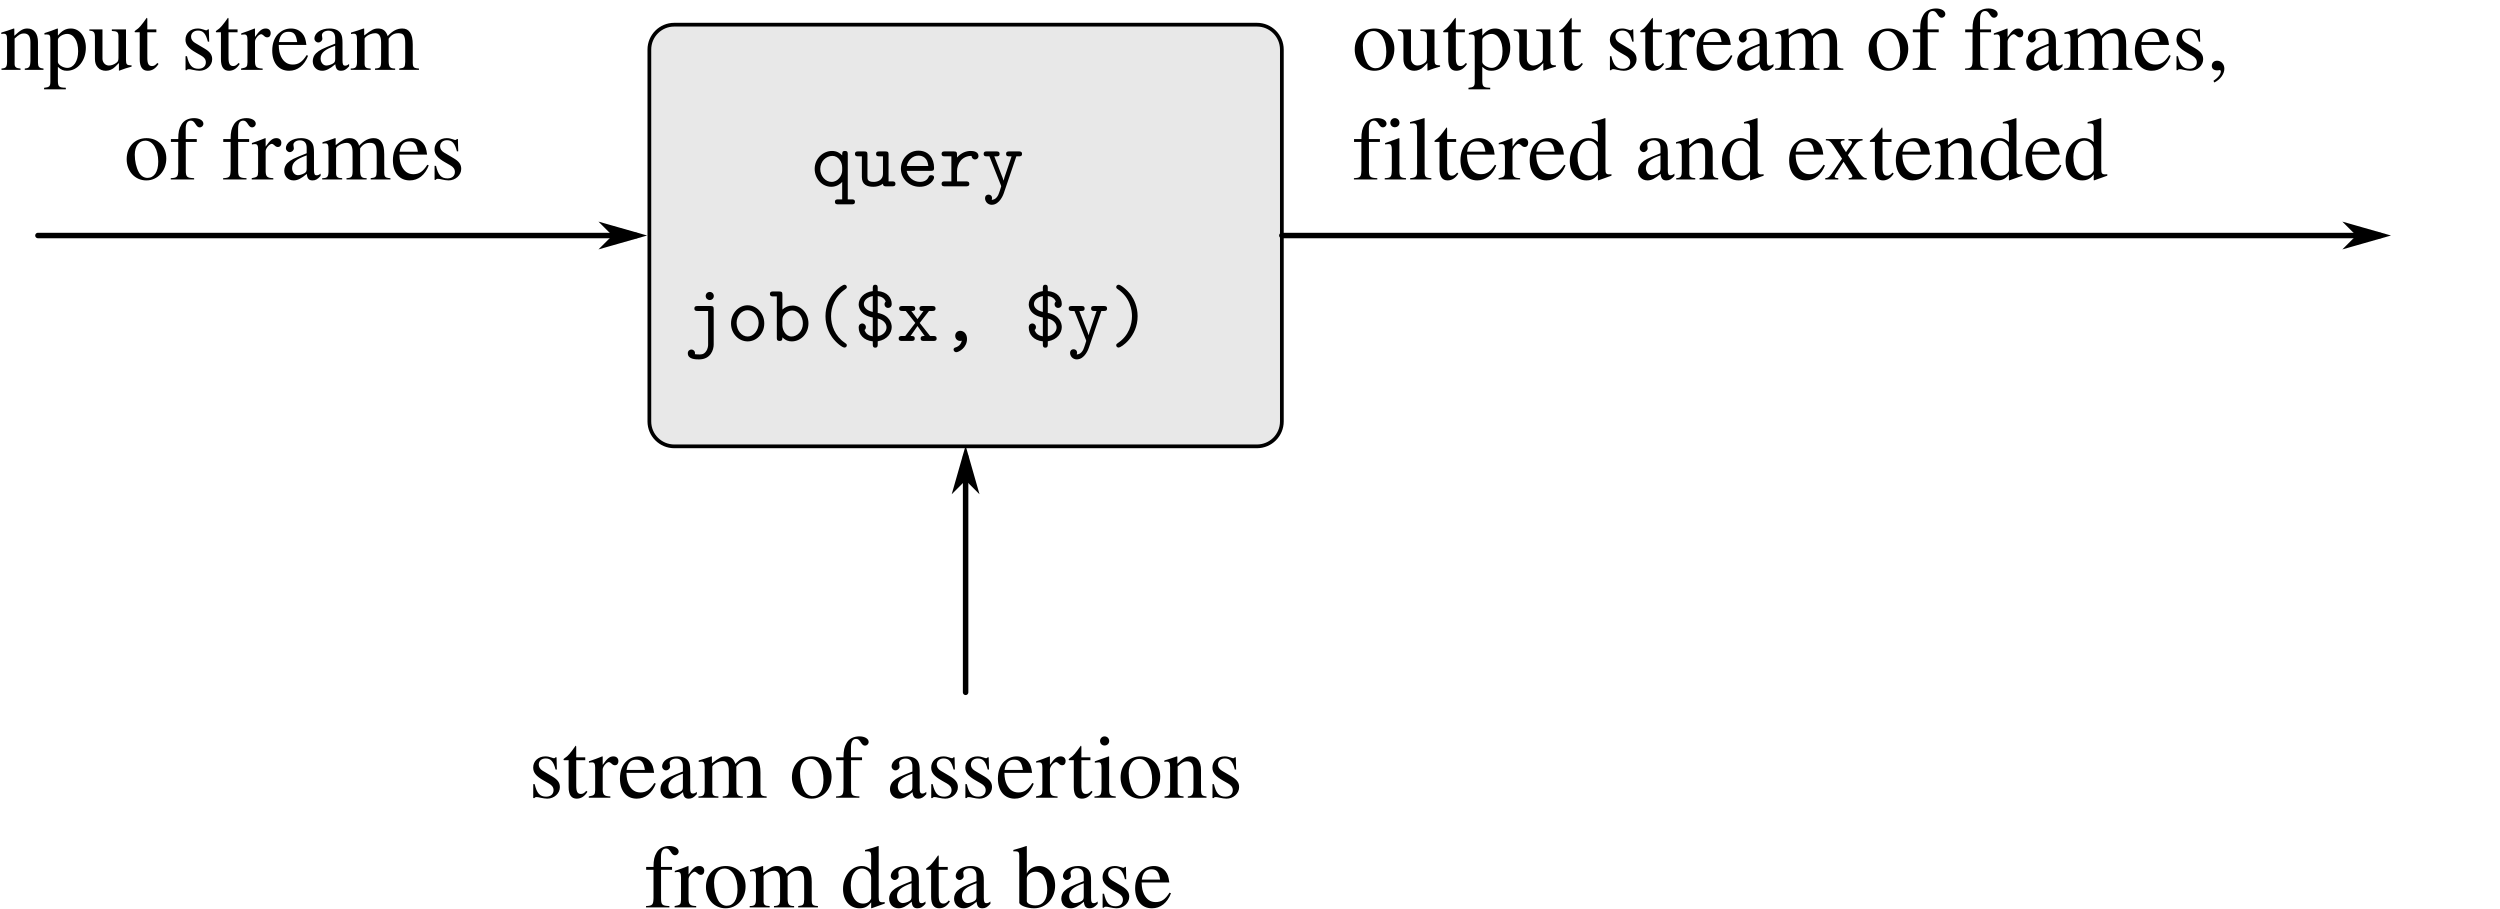
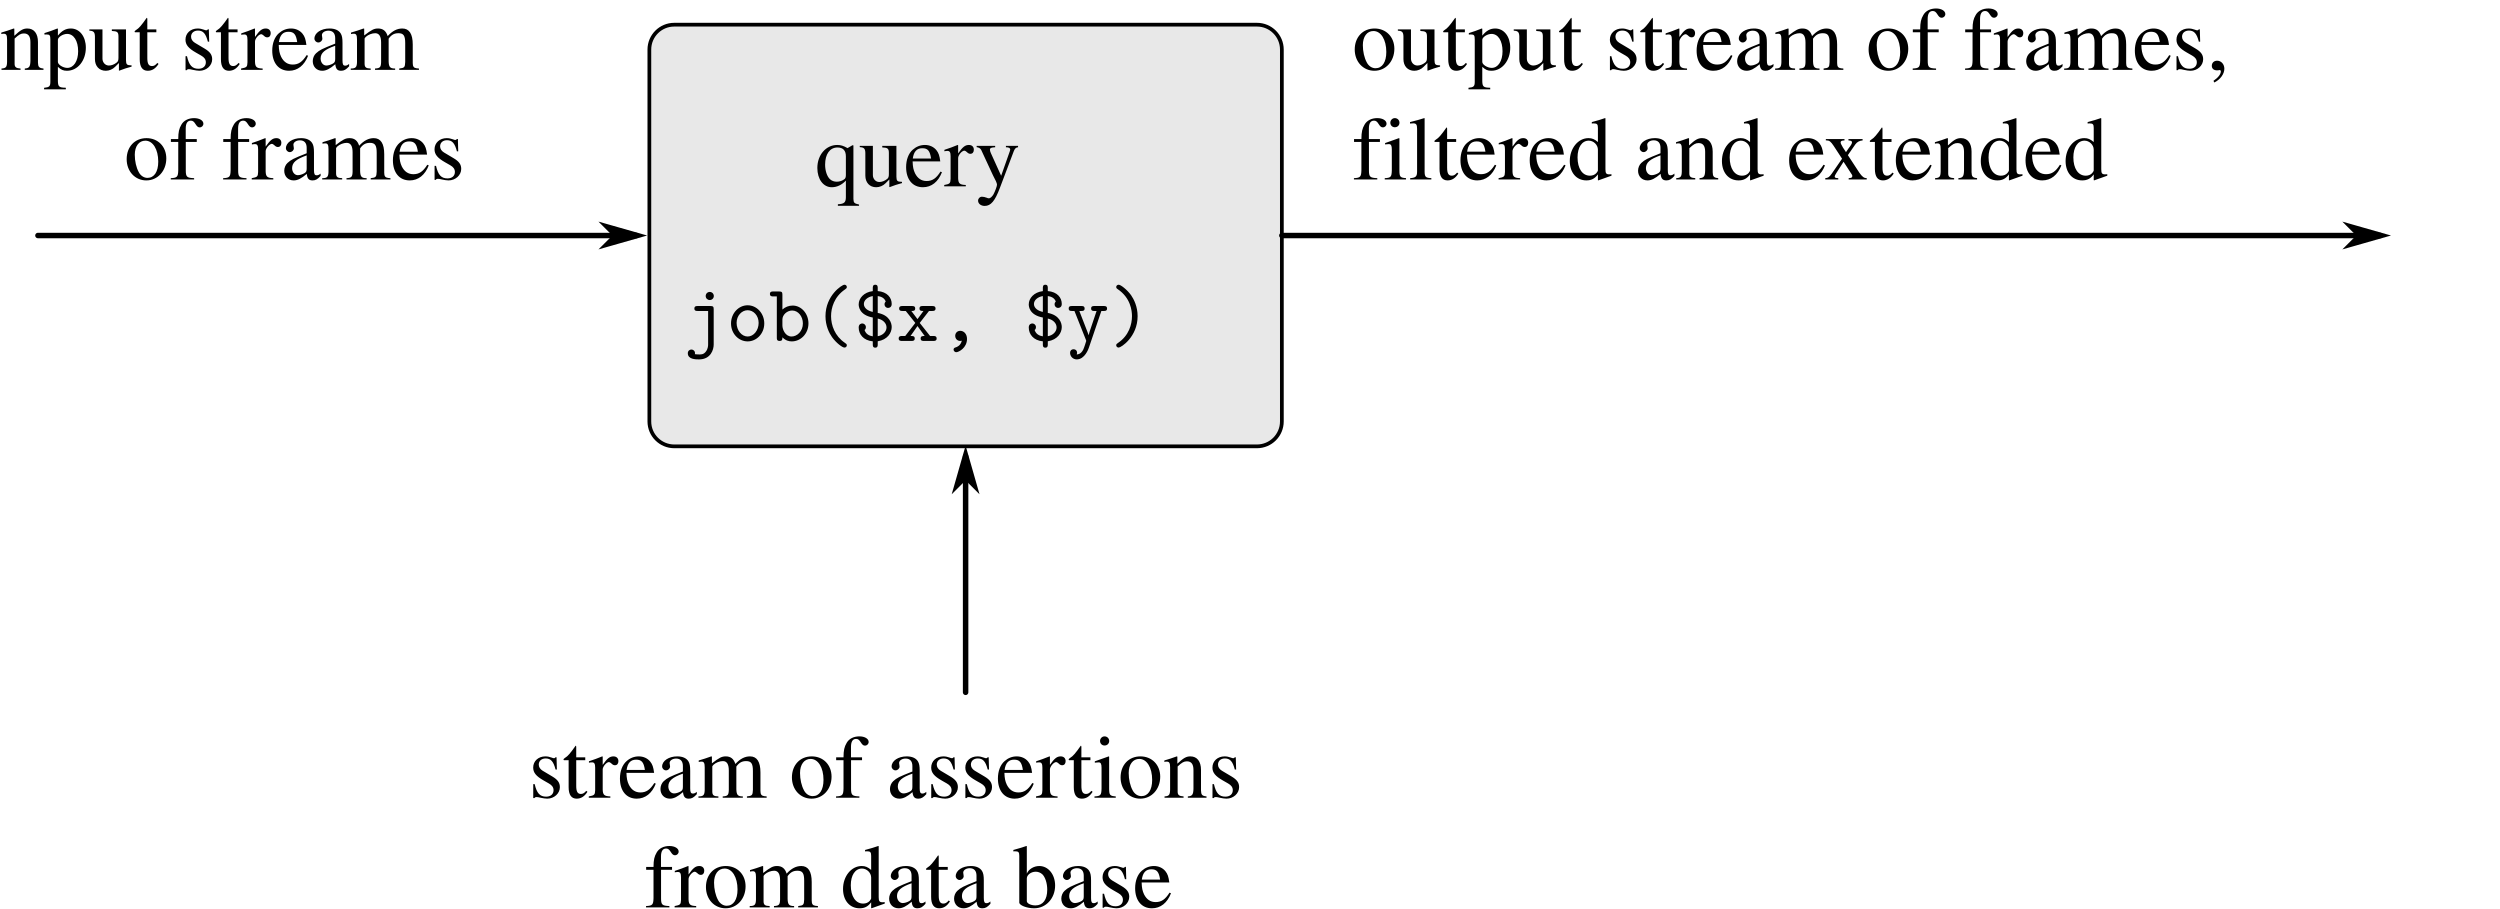
<svg xmlns="http://www.w3.org/2000/svg" preserveAspectRatio="xMinYMin meet" viewBox="0 0 679.122 246.862" id="svg4154" version="1.1" width="679.122" height="246.862">
  <defs id="defs4156">
    <marker refX="0" refY="0" orient="auto" id="Arrow1Mend" style="overflow:visible">
      <path d="M 0,0 5,-5 -12.5,0 5,5 Z" transform="matrix(-0.4,0,0,-0.4,-4,0)" id="path4415" style="fill:#000000;fill-rule:evenodd;stroke:#000000;stroke-width:1pt;marker-start:none" />
    </marker>
    <marker refX="0" refY="0" orient="auto" id="Arrow1Mend-4" style="overflow:visible">
      <path d="M 0,0 5,-5 -12.5,0 5,5 Z" transform="matrix(-0.4,0,0,-0.4,-4,0)" id="path4415-6" style="fill:#000000;fill-rule:evenodd;stroke:#000000;stroke-width:1pt;marker-start:none" />
    </marker>
    <marker refX="0" refY="0" orient="auto" id="Arrow1Mend-0" style="overflow:visible">
      <path d="M 0,0 5,-5 -12.5,0 5,5 Z" transform="matrix(-0.4,0,0,-0.4,-4,0)" id="path4415-1" style="fill:#000000;fill-rule:evenodd;stroke:#000000;stroke-width:1pt;marker-start:none" />
    </marker>
  </defs>
  <g transform="translate(-46.04716,-70.98225)" id="layer4" style="display:inline">
    <rect width="171.818" height="114.545" rx="6.764" ry="6.764" x="222.445" y="77.687" id="rect6788-7-9" style="display:inline;fill:#e8e8e8;fill-opacity:1;stroke:#000000;stroke-width:1.015;stroke-linecap:round;stroke-linejoin:round;stroke-miterlimit:4;stroke-dasharray:none;stroke-dashoffset:0;stroke-opacity:1" />
    <path d="M 56.354,134.959 H 218.909" id="path8845-6" style="fill:none;stroke:#000000;stroke-width:1.488;stroke-linecap:round;stroke-linejoin:round;stroke-miterlimit:4;stroke-dasharray:none;stroke-opacity:1;marker-end:url(#Arrow1Mend)" />
    <path d="M 394.263,134.959 H 692.627" id="path8845-6-4" style="fill:none;stroke:#000000;stroke-width:1.488;stroke-linecap:round;stroke-linejoin:round;stroke-miterlimit:4;stroke-dasharray:none;stroke-opacity:1;marker-end:url(#Arrow1Mend)" />
    <path d="M 308.354,259.05 V 194.959" id="path8845-6-9" style="fill:none;stroke:#000000;stroke-width:1.488;stroke-linecap:round;stroke-linejoin:round;stroke-miterlimit:4;stroke-dasharray:none;stroke-opacity:1;marker-end:url(#Arrow1Mend)" />
  </g>
  <g transform="translate(-46.04716,-70.98225)" id="layer5" style="display:inline">
    <text x="203.354" y="89.959" id="text4754" xml:space="preserve" style="font-style:normal;font-variant:normal;font-weight:normal;font-stretch:normal;font-size:24.819px;line-height:120%;font-family:Times;-inkscape-font-specification:'Times, Normal';font-variant-ligatures:normal;font-variant-caps:normal;font-variant-numeric:normal;font-feature-settings:normal;text-align:end;letter-spacing:0px;word-spacing:0px;writing-mode:lr-tb;text-anchor:end;fill:#000000;fill-opacity:1;stroke:none">
      <tspan id="tspan856" style="font-size:24.4px;line-height:29.333px" x="203.354" y="89.959">input stream</tspan>
      <tspan style="font-size:24.4px;line-height:29.333px" x="203.354" y="119.742" id="tspan858">of frames</tspan>
    </text>
    <text x="413.354" y="89.959" id="text4760" xml:space="preserve" style="font-style:normal;font-variant:normal;font-weight:normal;font-stretch:normal;font-size:24.818px;line-height:120%;font-family:Times;-inkscape-font-specification:Times;text-align:start;letter-spacing:0px;word-spacing:0px;text-anchor:start;fill:#000000;fill-opacity:1;stroke:none">
      <tspan id="tspan854" style="font-size:24.4px;line-height:29.333px" x="413.354" y="89.959">output stream of frames,</tspan>
      <tspan style="font-size:24.4px;line-height:29.333px" x="413.354" y="119.741" id="tspan860">filtered and extended</tspan>
    </text>
    <text x="308.354" y="121.596" id="text4781" xml:space="preserve" style="font-style:normal;font-variant:normal;font-weight:normal;font-stretch:normal;font-size:20px;line-height:125%;font-family:'Latin Modern Mono LGC';-inkscape-font-specification:'Latin Modern Mono LGC';text-align:center;letter-spacing:0px;word-spacing:0px;text-anchor:middle;fill:#000000;fill-opacity:1;stroke:none">
-       <tspan x="308.354" y="121.596" id="tspan4783" style="-inkscape-font-specification:'Latin Modern Mono';font-family:'Latin Modern Mono';font-weight:normal;font-style:normal;font-stretch:normal;font-variant:normal;font-size:22px">query</tspan>
+       <tspan x="308.354" y="121.596" id="tspan4783" style="-inkscape-font-specification:Times;font-family:Times;font-weight:normal;font-style:normal;font-stretch:normal;font-variant:normal;font-size:24.4px">query</tspan>
    </text>
    <text x="308.354" y="163.596" id="text4785" xml:space="preserve" style="font-style:normal;font-variant:normal;font-weight:normal;font-stretch:normal;font-size:20px;line-height:125%;font-family:'Latin Modern Mono LGC';-inkscape-font-specification:'Latin Modern Mono LGC';text-align:center;letter-spacing:0px;word-spacing:0px;text-anchor:middle;fill:#000000;fill-opacity:1;stroke:none">
      <tspan x="308.354" y="163.596" id="tspan4787" style="-inkscape-font-specification:'Latin Modern Mono';font-family:'Latin Modern Mono';font-weight:normal;font-style:normal;font-stretch:normal;font-variant:normal;font-size:22px">job($x, $y)</tspan>
    </text>
    <text x="308.354" y="287.687" id="text4775" xml:space="preserve" style="font-style:normal;font-variant:normal;font-weight:normal;font-stretch:normal;font-size:24.818px;line-height:120%;font-family:Times;-inkscape-font-specification:Times;text-align:center;letter-spacing:0px;word-spacing:0px;text-anchor:middle;display:inline;fill:#000000;fill-opacity:1;stroke:none">
      <tspan id="tspan862" style="font-size:24.4px;line-height:29.333px" x="308.354" y="287.687">stream of assertions</tspan>
      <tspan style="font-size:24.4px;line-height:29.333px" x="308.354" y="317.469" id="tspan864">from data base</tspan>
    </text>
  </g>
</svg>
